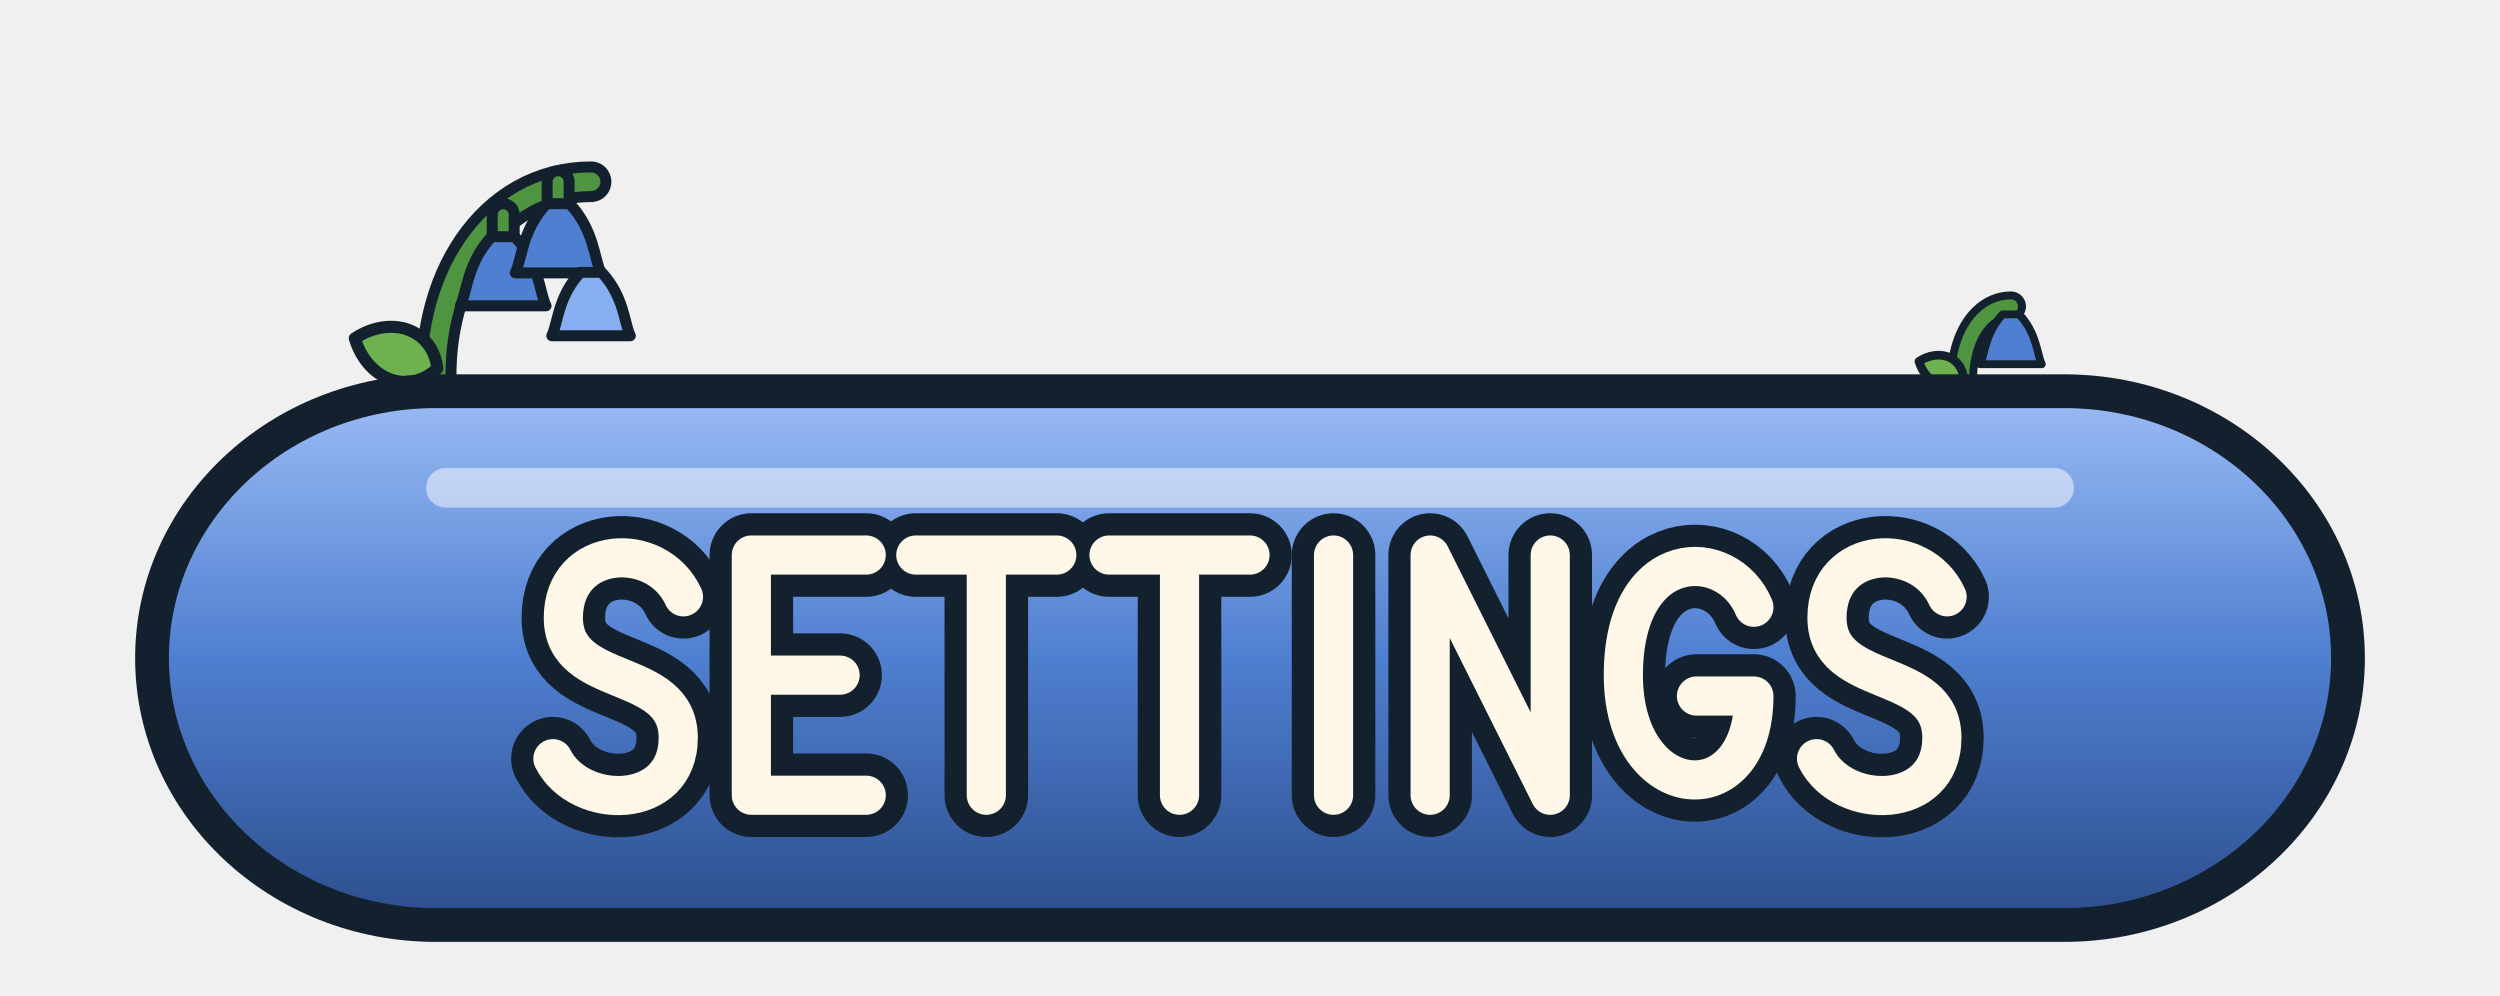
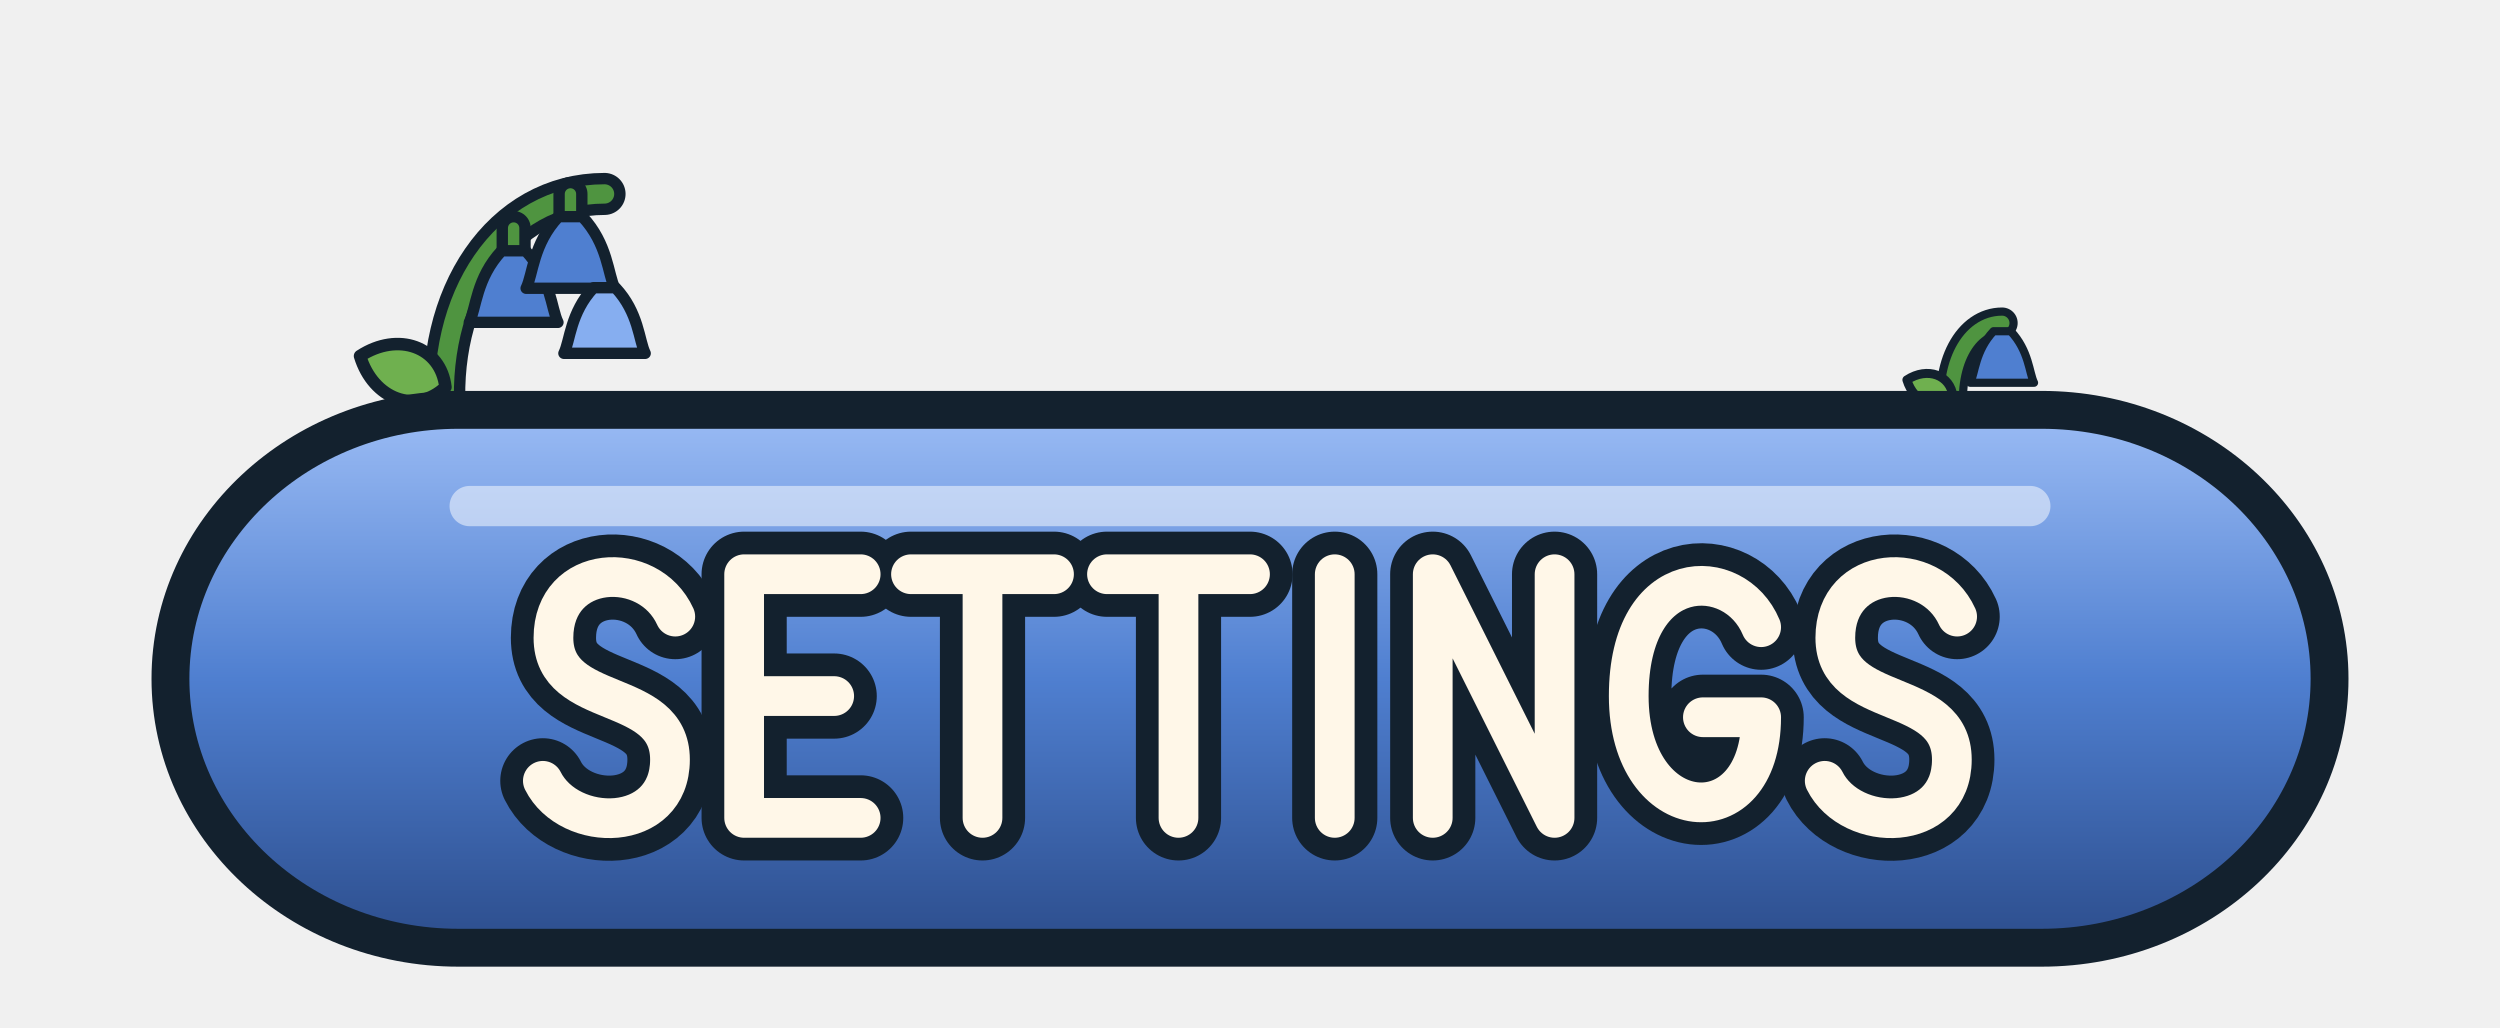
- <svg xmlns="http://www.w3.org/2000/svg" viewBox="0 0 370 147.4" width="370" height="147.4">
+ <svg xmlns="http://www.w3.org/2000/svg" viewBox="0 0 330 135.6" width="330" height="135.6">
  <defs>
    <linearGradient id="g" x1="0" y1="0" x2="0" y2="1">
      <stop offset="0" stop-color="#9bbcf5" />
      <stop offset="0.5" stop-color="#4f7fd0" />
      <stop offset="1" stop-color="#2c4d8c" />
    </linearGradient>
  </defs>
-   <g transform="translate(76.1 59.4) rotate(0) scale(0.8125) translate(-32 -62)">
+   <g transform="translate(69.3 55.6) rotate(0) scale(0.75) translate(-32 -62)">
    <g stroke-linejoin="round" stroke-linecap="round">
      <path d="M18 62 C16 40 28 22 46 22" fill="none" stroke="#13212e" stroke-width="7.4" />
      <path d="M18 62 C16 40 28 22 46 22" fill="none" stroke="#4f9440" stroke-width="3.4" />
      <path d="M30 28 V33" fill="none" stroke="#13212e" stroke-width="6" />
      <path d="M30 28 V33" fill="none" stroke="#4f9440" stroke-width="2" />
      <path d="M40 22 V27" fill="none" stroke="#13212e" stroke-width="6" />
      <path d="M40 22 V27" fill="none" stroke="#4f9440" stroke-width="2" />
      <path d="M27.9 32 C23.4 36.8 23.4 42.2 22.2 44.6 L37.8 44.6 C36.6 42.2 36.6 36.8 32.1 32 Z" fill="#4f7fd0" stroke="#13212e" stroke-width="2" />
      <path d="M37.9 26 C33.4 30.8 33.4 36.2 32.2 38.6 L47.8 38.6 C46.6 36.2 46.6 30.8 42.1 26 Z" fill="#4f7fd0" stroke="#13212e" stroke-width="2" />
      <path d="M44.075 38.5 C39.95 42.9 39.95 47.85 38.85 50.05 L53.15 50.05 C52.05 47.85 52.05 42.9 47.925 38.5 Z" fill="#86aef0" stroke="#13212e" stroke-width="2" />
      <path d="M0 0 C3.2 -6.4, 11.2 -6.4, 16 0 C11.2 6.4, 3.2 6.4, 0 0 Z" transform="translate(18 56) rotate(200)" fill="#6fb04f" stroke="#13212e" stroke-width="2.2" />
    </g>
  </g>
-   <g transform="translate(290.6 59.4) rotate(0) scale(0.585) translate(-32 -62)">
+   <g transform="translate(257.8 55.6) rotate(0) scale(0.54) translate(-32 -62)">
    <g stroke-linejoin="round" stroke-linecap="round">
      <path d="M32 62 C30 48 36 38 44 38" fill="none" stroke="#13212e" stroke-width="7.6" />
      <path d="M32 62 C30 48 36 38 44 38" fill="none" stroke="#4f9440" stroke-width="3.6" />
      <path d="M41.9 40 C37.4 44.8 37.4 50.2 36.2 52.6 L51.8 52.6 C50.6 50.2 50.6 44.8 46.1 40 Z" fill="#4f7fd0" stroke="#13212e" stroke-width="2" />
      <path d="M0 0 C2.4 -4.8, 8.4 -4.8, 12 0 C8.4 4.8, 2.4 4.8, 0 0 Z" transform="translate(32 56) rotate(200)" fill="#6fb04f" stroke="#13212e" stroke-width="2.2" />
    </g>
  </g>
-   <rect x="22.5" y="57.9" width="325" height="79" rx="42" fill="url(#g)" stroke="#13212e" stroke-width="5" />
-   <path d="M66 72.2 H304" stroke="#fff" stroke-width="5.88" stroke-linecap="round" opacity="0.5" />
-   <g transform="translate(80.2856 80.6) scale(0.3864)" fill="none" stroke-linejoin="round" stroke-linecap="round">
-     <g stroke="#13212e" stroke-width="32">
+   <rect x="22.5" y="54.1" width="285" height="71" rx="38" fill="url(#g)" stroke="#13212e" stroke-width="5" />
+   <path d="M62 66.8 H268" stroke="#fff" stroke-width="5.32" stroke-linecap="round" opacity="0.5" />
+   <g transform="translate(70.2584 74.4) scale(0.3496)" fill="none" stroke-linejoin="round" stroke-linecap="round">
+     <g stroke="#13212e" stroke-width="32.163">
      <path d="M54 20 C44 -2 8 0 8 28 C8 56 52 46 52 74 C52 102 14 102 4 82" transform="translate(0 0) scale(1)" />
      <path d="M52 4 H8 V96 H52 M8 50 H42" transform="translate(72 0) scale(1)" />
      <path d="M3 4 H57 M30 4 V96" transform="translate(140 0) scale(1)" />
      <path d="M3 4 H57 M30 4 V96" transform="translate(214 0) scale(1)" />
      <path d="M15 4 V96" transform="translate(288 0) scale(1)" />
      <path d="M8 96 V4 L54 96 V4" transform="translate(332 0) scale(1)" />
      <path d="M56 24 C46 0 6 0 6 50 C6 100 56 104 56 58 H34" transform="translate(408 0) scale(1)" />
      <path d="M54 20 C44 -2 8 0 8 28 C8 56 52 46 52 74 C52 102 14 102 4 82" transform="translate(484 0) scale(1)" />
    </g>
    <g stroke="#fff7e8" stroke-width="15">
      <path d="M54 20 C44 -2 8 0 8 28 C8 56 52 46 52 74 C52 102 14 102 4 82" transform="translate(0 0) scale(1)" />
      <path d="M52 4 H8 V96 H52 M8 50 H42" transform="translate(72 0) scale(1)" />
      <path d="M3 4 H57 M30 4 V96" transform="translate(140 0) scale(1)" />
      <path d="M3 4 H57 M30 4 V96" transform="translate(214 0) scale(1)" />
      <path d="M15 4 V96" transform="translate(288 0) scale(1)" />
      <path d="M8 96 V4 L54 96 V4" transform="translate(332 0) scale(1)" />
      <path d="M56 24 C46 0 6 0 6 50 C6 100 56 104 56 58 H34" transform="translate(408 0) scale(1)" />
      <path d="M54 20 C44 -2 8 0 8 28 C8 56 52 46 52 74 C52 102 14 102 4 82" transform="translate(484 0) scale(1)" />
    </g>
  </g>
</svg>
